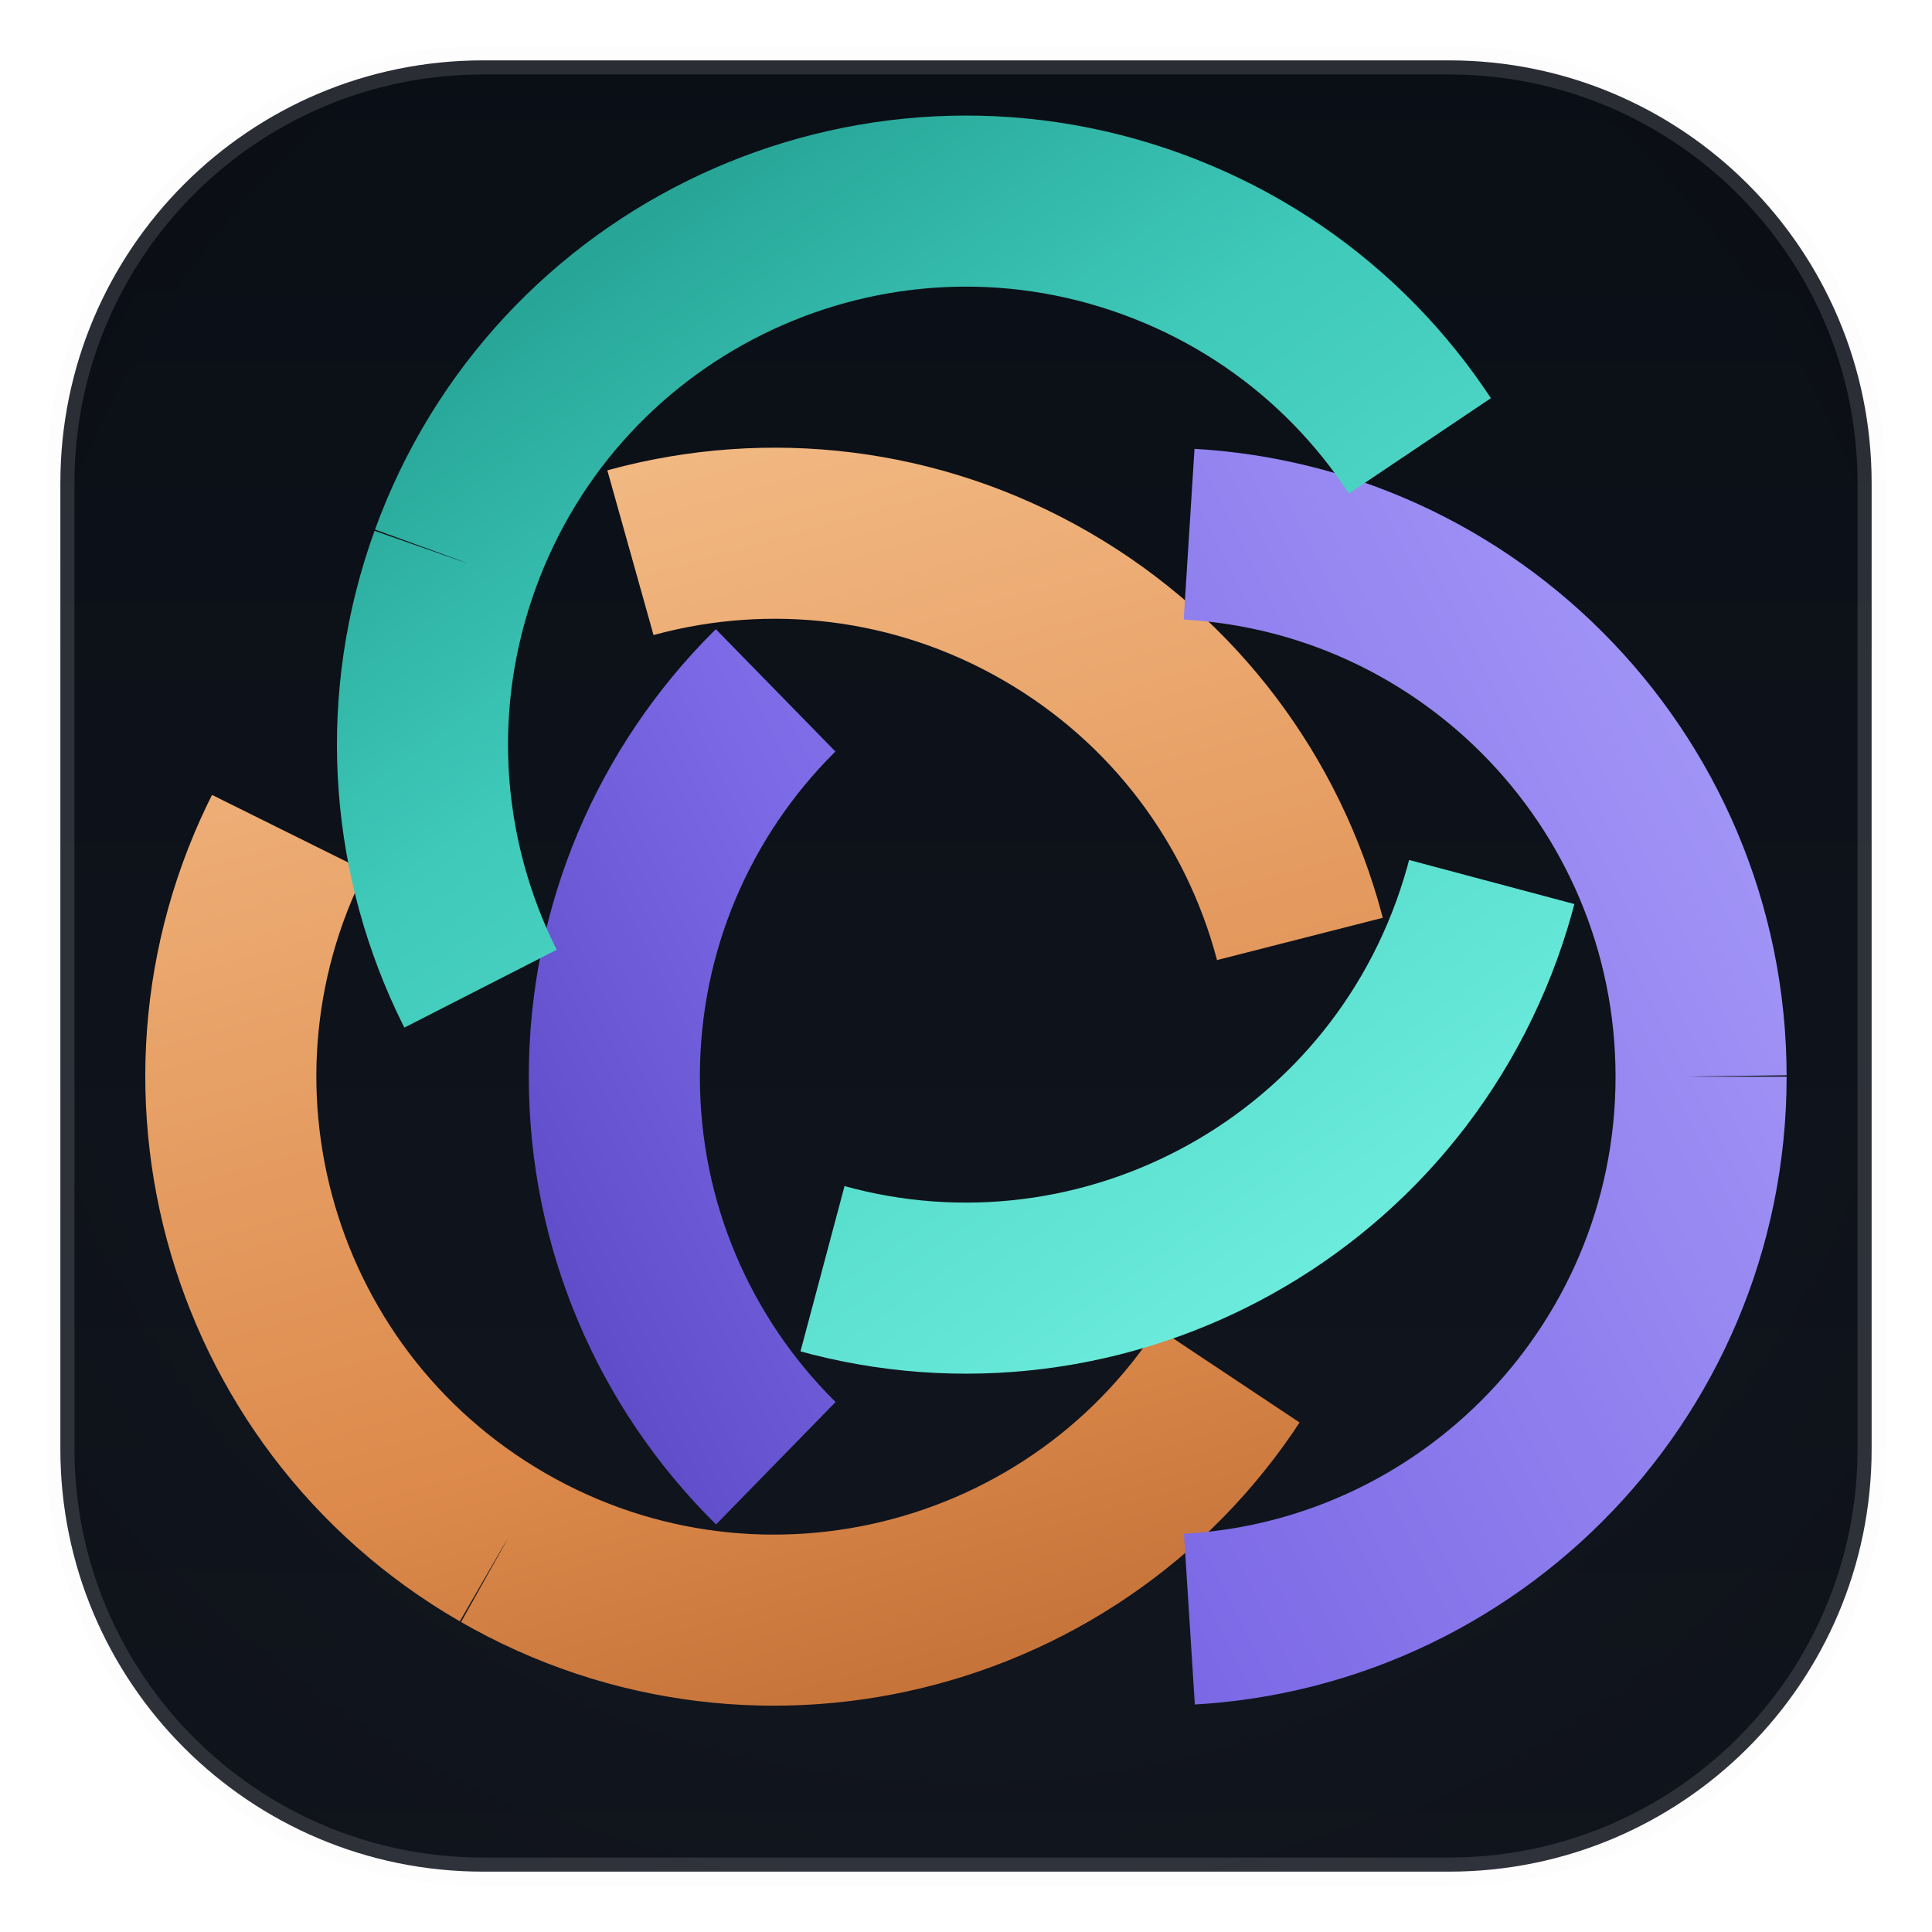
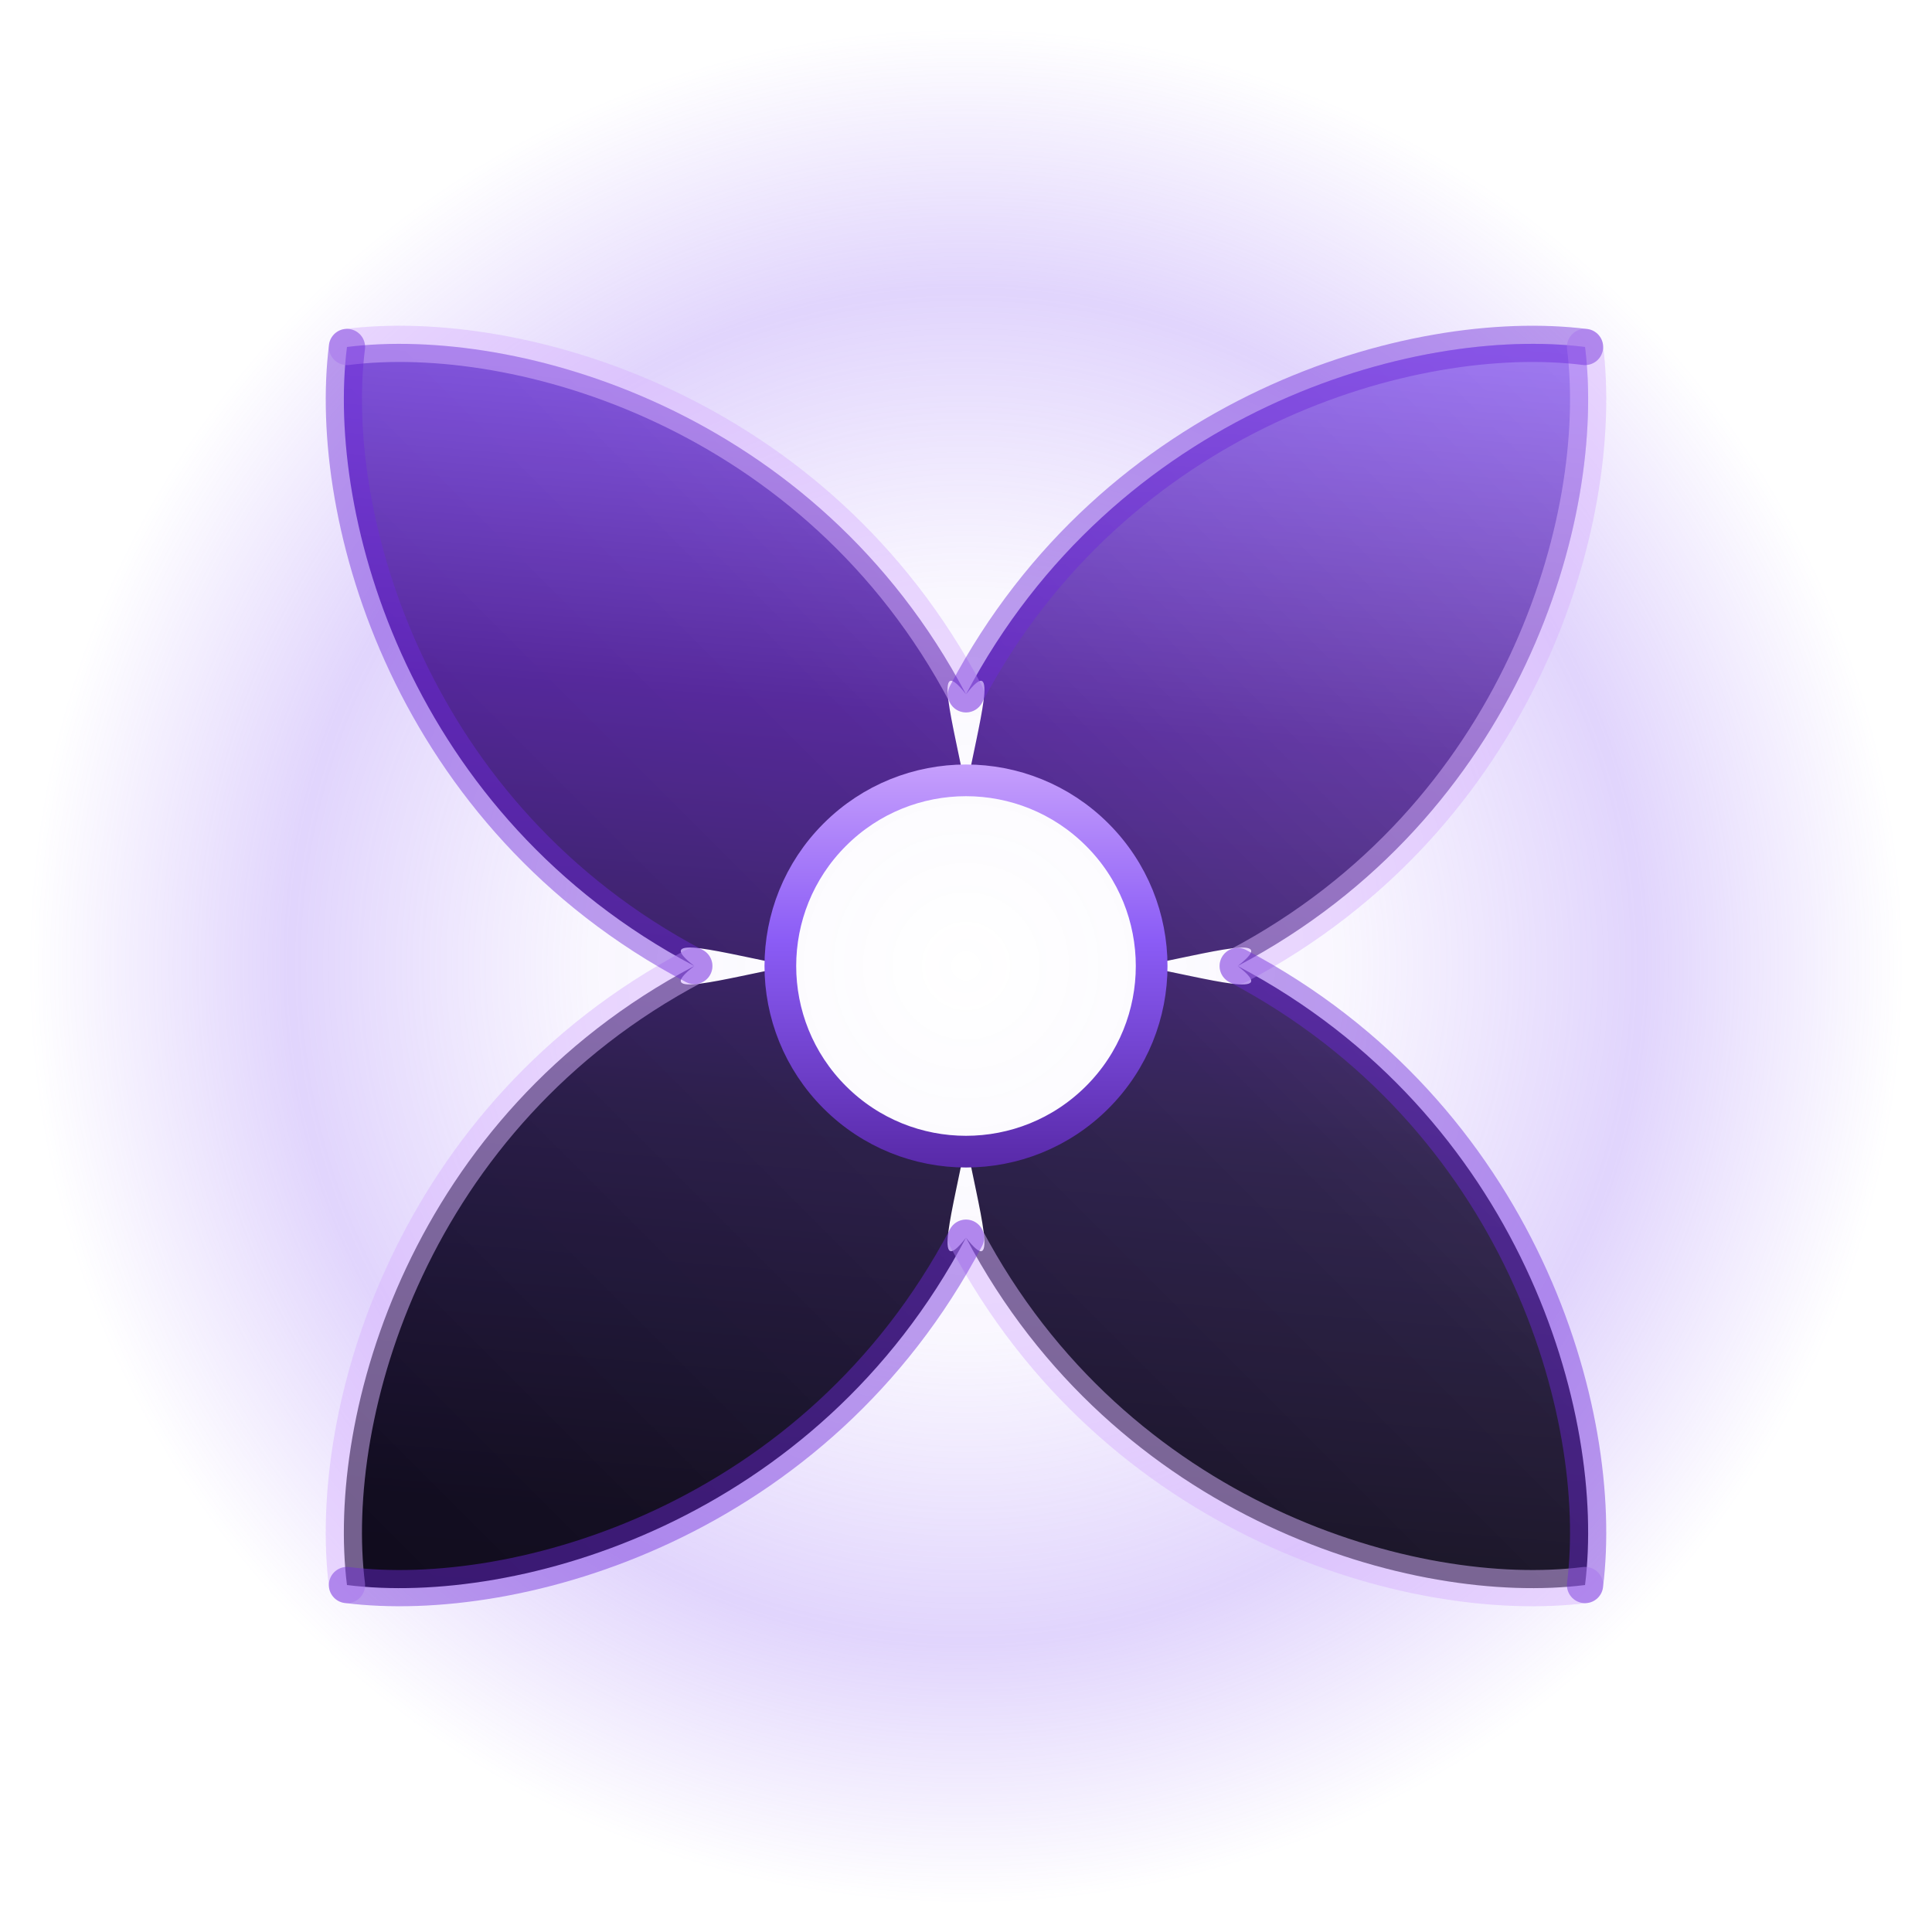
- <svg xmlns="http://www.w3.org/2000/svg" width="96" height="96" viewBox="0 0 96 96">
+ <svg xmlns="http://www.w3.org/2000/svg" width="64" height="64" viewBox="0 0 64 64">
  <defs>
-     <linearGradient id="gChip" x1="0" y1="0" x2="0" y2="96" gradientUnits="userSpaceOnUse">
-       <stop offset="0" stop-color="#0a0e15" />
-       <stop offset="1" stop-color="#12161f" />
+     <radialGradient id="gAura" cx="0.5" cy="0.5" r="0.5">
+       <stop offset="0" stop-color="#8b5cf6" stop-opacity="0" />
+       <stop offset="0.4" stop-color="#8b5cf6" stop-opacity="0.05" />
+       <stop offset="0.72" stop-color="#8b5cf6" stop-opacity="0.26" />
+       <stop offset="1" stop-color="#8b5cf6" stop-opacity="0" />
+     </radialGradient>
+     <linearGradient id="gBody" gradientUnits="userSpaceOnUse" x1="10" y1="6" x2="54" y2="58">
+       <stop offset="0" stop-color="#e9d5ff" />
+       <stop offset="0.16" stop-color="#8b5cf6" />
+       <stop offset="0.38" stop-color="#4c1d95" />
+       <stop offset="0.58" stop-color="#241744" />
+       <stop offset="0.78" stop-color="#100b1e" />
+       <stop offset="1" stop-color="#0d0a18" />
    </linearGradient>
-     <radialGradient id="gVignette" cx="0.5" cy="0.42" r="0.9">
-       <stop offset="0.55" stop-color="#000" stop-opacity="0" />
-       <stop offset="1" stop-color="#000" stop-opacity="0.28" />
-     </radialGradient>
-     <linearGradient id="gA" x1="10" y1="22" x2="86" y2="74" gradientUnits="userSpaceOnUse">
-       <stop offset="0" stop-color="#74f2e2" />
-       <stop offset="0.55" stop-color="#3ec9b9" />
-       <stop offset="1" stop-color="#0e7f73" />
+     <linearGradient id="gGlare" gradientUnits="userSpaceOnUse" x1="32" y1="2" x2="32" y2="62">
+       <stop offset="0" stop-color="#ffffff" stop-opacity="0.22" />
+       <stop offset="0.45" stop-color="#ffffff" stop-opacity="0.06" />
+       <stop offset="1" stop-color="#ffffff" stop-opacity="0" />
    </linearGradient>
-     <linearGradient id="gB" x1="16" y1="82" x2="80" y2="16" gradientUnits="userSpaceOnUse">
-       <stop offset="0" stop-color="#f4bd88" />
-       <stop offset="0.55" stop-color="#dd8a4c" />
-       <stop offset="1" stop-color="#a55220" />
+     <linearGradient id="gRidge" gradientUnits="objectBoundingBox" x1="0" y1="0" x2="0" y2="1">
+       <stop offset="0" stop-color="#e9d5ff" stop-opacity="0.95" />
+       <stop offset="0.65" stop-color="#c4b5fd" stop-opacity="0.45" />
+       <stop offset="1" stop-color="#8b5cf6" stop-opacity="0" />
    </linearGradient>
-     <linearGradient id="gC" x1="84" y1="30" x2="12" y2="66" gradientUnits="userSpaceOnUse">
-       <stop offset="0" stop-color="#a396f7" />
-       <stop offset="0.55" stop-color="#7d6ae6" />
-       <stop offset="1" stop-color="#4b38b4" />
+     <linearGradient id="gBezel" gradientUnits="userSpaceOnUse" x1="26" y1="26" x2="38" y2="38">
+       <stop offset="0" stop-color="#d8b4fe" />
+       <stop offset="0.45" stop-color="#8b5cf6" />
+       <stop offset="1" stop-color="#4c1d95" />
    </linearGradient>
  </defs>
-   <rect x="3" y="3" width="90" height="90" rx="21" fill="url(#gChip)" />
-   <rect x="3" y="3" width="90" height="90" rx="21" fill="url(#gVignette)" />
-   <rect x="3" y="3" width="90" height="90" rx="21" fill="none" stroke="rgba(237,239,243,0.14)" stroke-width="1.4" />
-   <g>
-     <circle cx="38.474" cy="53.5" r="27" fill="none" stroke-width="8.5" stroke="url(#gB)" stroke-dasharray="40.84 22.62 42.73 22.62 40.84" transform="rotate(120 38.47372 53.5)" />
-     <circle cx="57.526" cy="53.5" r="27" fill="none" stroke-width="8.5" stroke="url(#gC)" stroke-dasharray="40.84 22.62 42.73 22.62 40.84" />
-     <circle cx="48" cy="37" r="27" fill="none" stroke-width="8.5" stroke="url(#gA)" stroke-dasharray="59.69 22.62 42.73 22.62 21.99" transform="rotate(200 48 37)" />
+   <circle cx="32" cy="32" r="31" fill="url(#gAura)" />
+   <g transform="rotate(45 32 32)" fill="url(#gBody)">
+     <path d="M 25.636 25.636 C 22.5 15.5 27.5 6.5 32 3 C 36.5 6.5 41.5 15.5 38.364 25.636 C 38.6 23.8 37.4 26 36.101 27.899 A 5.8 5.8 0 0 0 27.899 27.899 C 26.6 26 25.4 23.8 25.636 25.636 Z" />
+     <path d="M 38.364 25.636 C 48.5 22.5 57.5 27.5 61 32 C 57.5 36.5 48.5 41.5 38.364 38.364 C 40.2 38.6 38 37.4 36.101 36.101 A 5.8 5.8 0 0 0 36.101 27.899 C 38 26.6 40.2 25.4 38.364 25.636 Z" />
+     <path d="M 38.364 38.364 C 41.5 48.5 36.5 57.5 32 61 C 27.5 57.5 22.5 48.5 25.636 38.364 C 25.4 40.2 26.6 38 27.899 36.101 A 5.8 5.8 0 0 0 36.101 36.101 C 37.4 38 38.6 40.2 38.364 38.364 Z" />
+     <path d="M 25.636 38.364 C 15.5 41.5 6.5 36.5 3 32 C 6.5 27.5 15.5 22.5 25.636 25.636 C 23.8 25.4 26 26.6 27.899 27.899 A 5.8 5.8 0 0 0 27.899 36.101 C 26 37.4 23.8 38.6 25.636 38.364 Z" />
+     <g fill="url(#gGlare)">
+       <path d="M 25.636 25.636 C 22.5 15.5 27.5 6.5 32 3 C 36.5 6.5 41.5 15.5 38.364 25.636 C 38.6 23.8 37.4 26 36.101 27.899 A 5.8 5.8 0 0 0 27.899 27.899 C 26.6 26 25.4 23.8 25.636 25.636 Z" />
+       <path d="M 38.364 25.636 C 48.5 22.5 57.5 27.5 61 32 C 57.5 36.5 48.5 41.5 38.364 38.364 C 40.2 38.6 38 37.4 36.101 36.101 A 5.8 5.8 0 0 0 36.101 27.899 C 38 26.6 40.2 25.4 38.364 25.636 Z" />
+       <path d="M 38.364 38.364 C 41.5 48.5 36.5 57.5 32 61 C 27.5 57.5 22.5 48.5 25.636 38.364 C 25.4 40.2 26.6 38 27.899 36.101 A 5.8 5.8 0 0 0 36.101 36.101 C 37.4 38 38.6 40.2 38.364 38.364 Z" />
+       <path d="M 25.636 38.364 C 15.5 41.5 6.5 36.5 3 32 C 6.5 27.5 15.5 22.5 25.636 25.636 C 23.8 25.4 26 26.6 27.899 27.899 A 5.8 5.8 0 0 0 27.899 36.101 C 26 37.4 23.8 38.6 25.636 38.364 Z" />
+     </g>
+     <path d="M 32 3 C 36.5 6.5 41.5 15.5 38.364 25.636" stroke="#d8b4fe" stroke-opacity="0.5" stroke-width="1.2" stroke-linecap="round" fill="none" />
+     <path d="M 61 32 C 57.5 36.5 48.5 41.5 38.364 38.364" stroke="#d8b4fe" stroke-opacity="0.5" stroke-width="1.2" stroke-linecap="round" fill="none" />
+     <path d="M 32 61 C 27.5 57.5 22.5 48.5 25.636 38.364" stroke="#d8b4fe" stroke-opacity="0.5" stroke-width="1.2" stroke-linecap="round" fill="none" />
+     <path d="M 3 32 C 6.5 27.5 15.5 22.5 25.636 25.636" stroke="#d8b4fe" stroke-opacity="0.5" stroke-width="1.2" stroke-linecap="round" fill="none" />
+     <path d="M 25.636 25.636 C 22.5 15.5 27.5 6.5 32 3" stroke="#6d28d9" stroke-opacity="0.45" stroke-width="1.2" stroke-linecap="round" fill="none" />
+     <path d="M 38.364 25.636 C 48.5 22.5 57.5 27.5 61 32" stroke="#6d28d9" stroke-opacity="0.45" stroke-width="1.2" stroke-linecap="round" fill="none" />
+     <path d="M 38.364 38.364 C 41.5 48.5 36.5 57.5 32 61" stroke="#6d28d9" stroke-opacity="0.45" stroke-width="1.2" stroke-linecap="round" fill="none" />
+     <path d="M 25.636 38.364 C 15.5 41.5 6.5 36.5 3 32" stroke="#6d28d9" stroke-opacity="0.45" stroke-width="1.2" stroke-linecap="round" fill="none" />
+     <path d="M 32 13 L 32 24.5" stroke="url(#gRidge)" stroke-width="0.9" stroke-linecap="round" fill="none" />
+     <path d="M 51 32 L 39.5 32" stroke="url(#gRidge)" stroke-width="0.9" stroke-linecap="round" fill="none" />
+     <path d="M 32 51 L 32 39.5" stroke="url(#gRidge)" stroke-width="0.9" stroke-linecap="round" fill="none" />
+     <path d="M 13 32 L 24.5 32" stroke="url(#gRidge)" stroke-width="0.9" stroke-linecap="round" fill="none" />
+     <circle cx="32" cy="32" r="6.15" fill="none" stroke="url(#gBezel)" stroke-width="1.05" />
  </g>
</svg>
